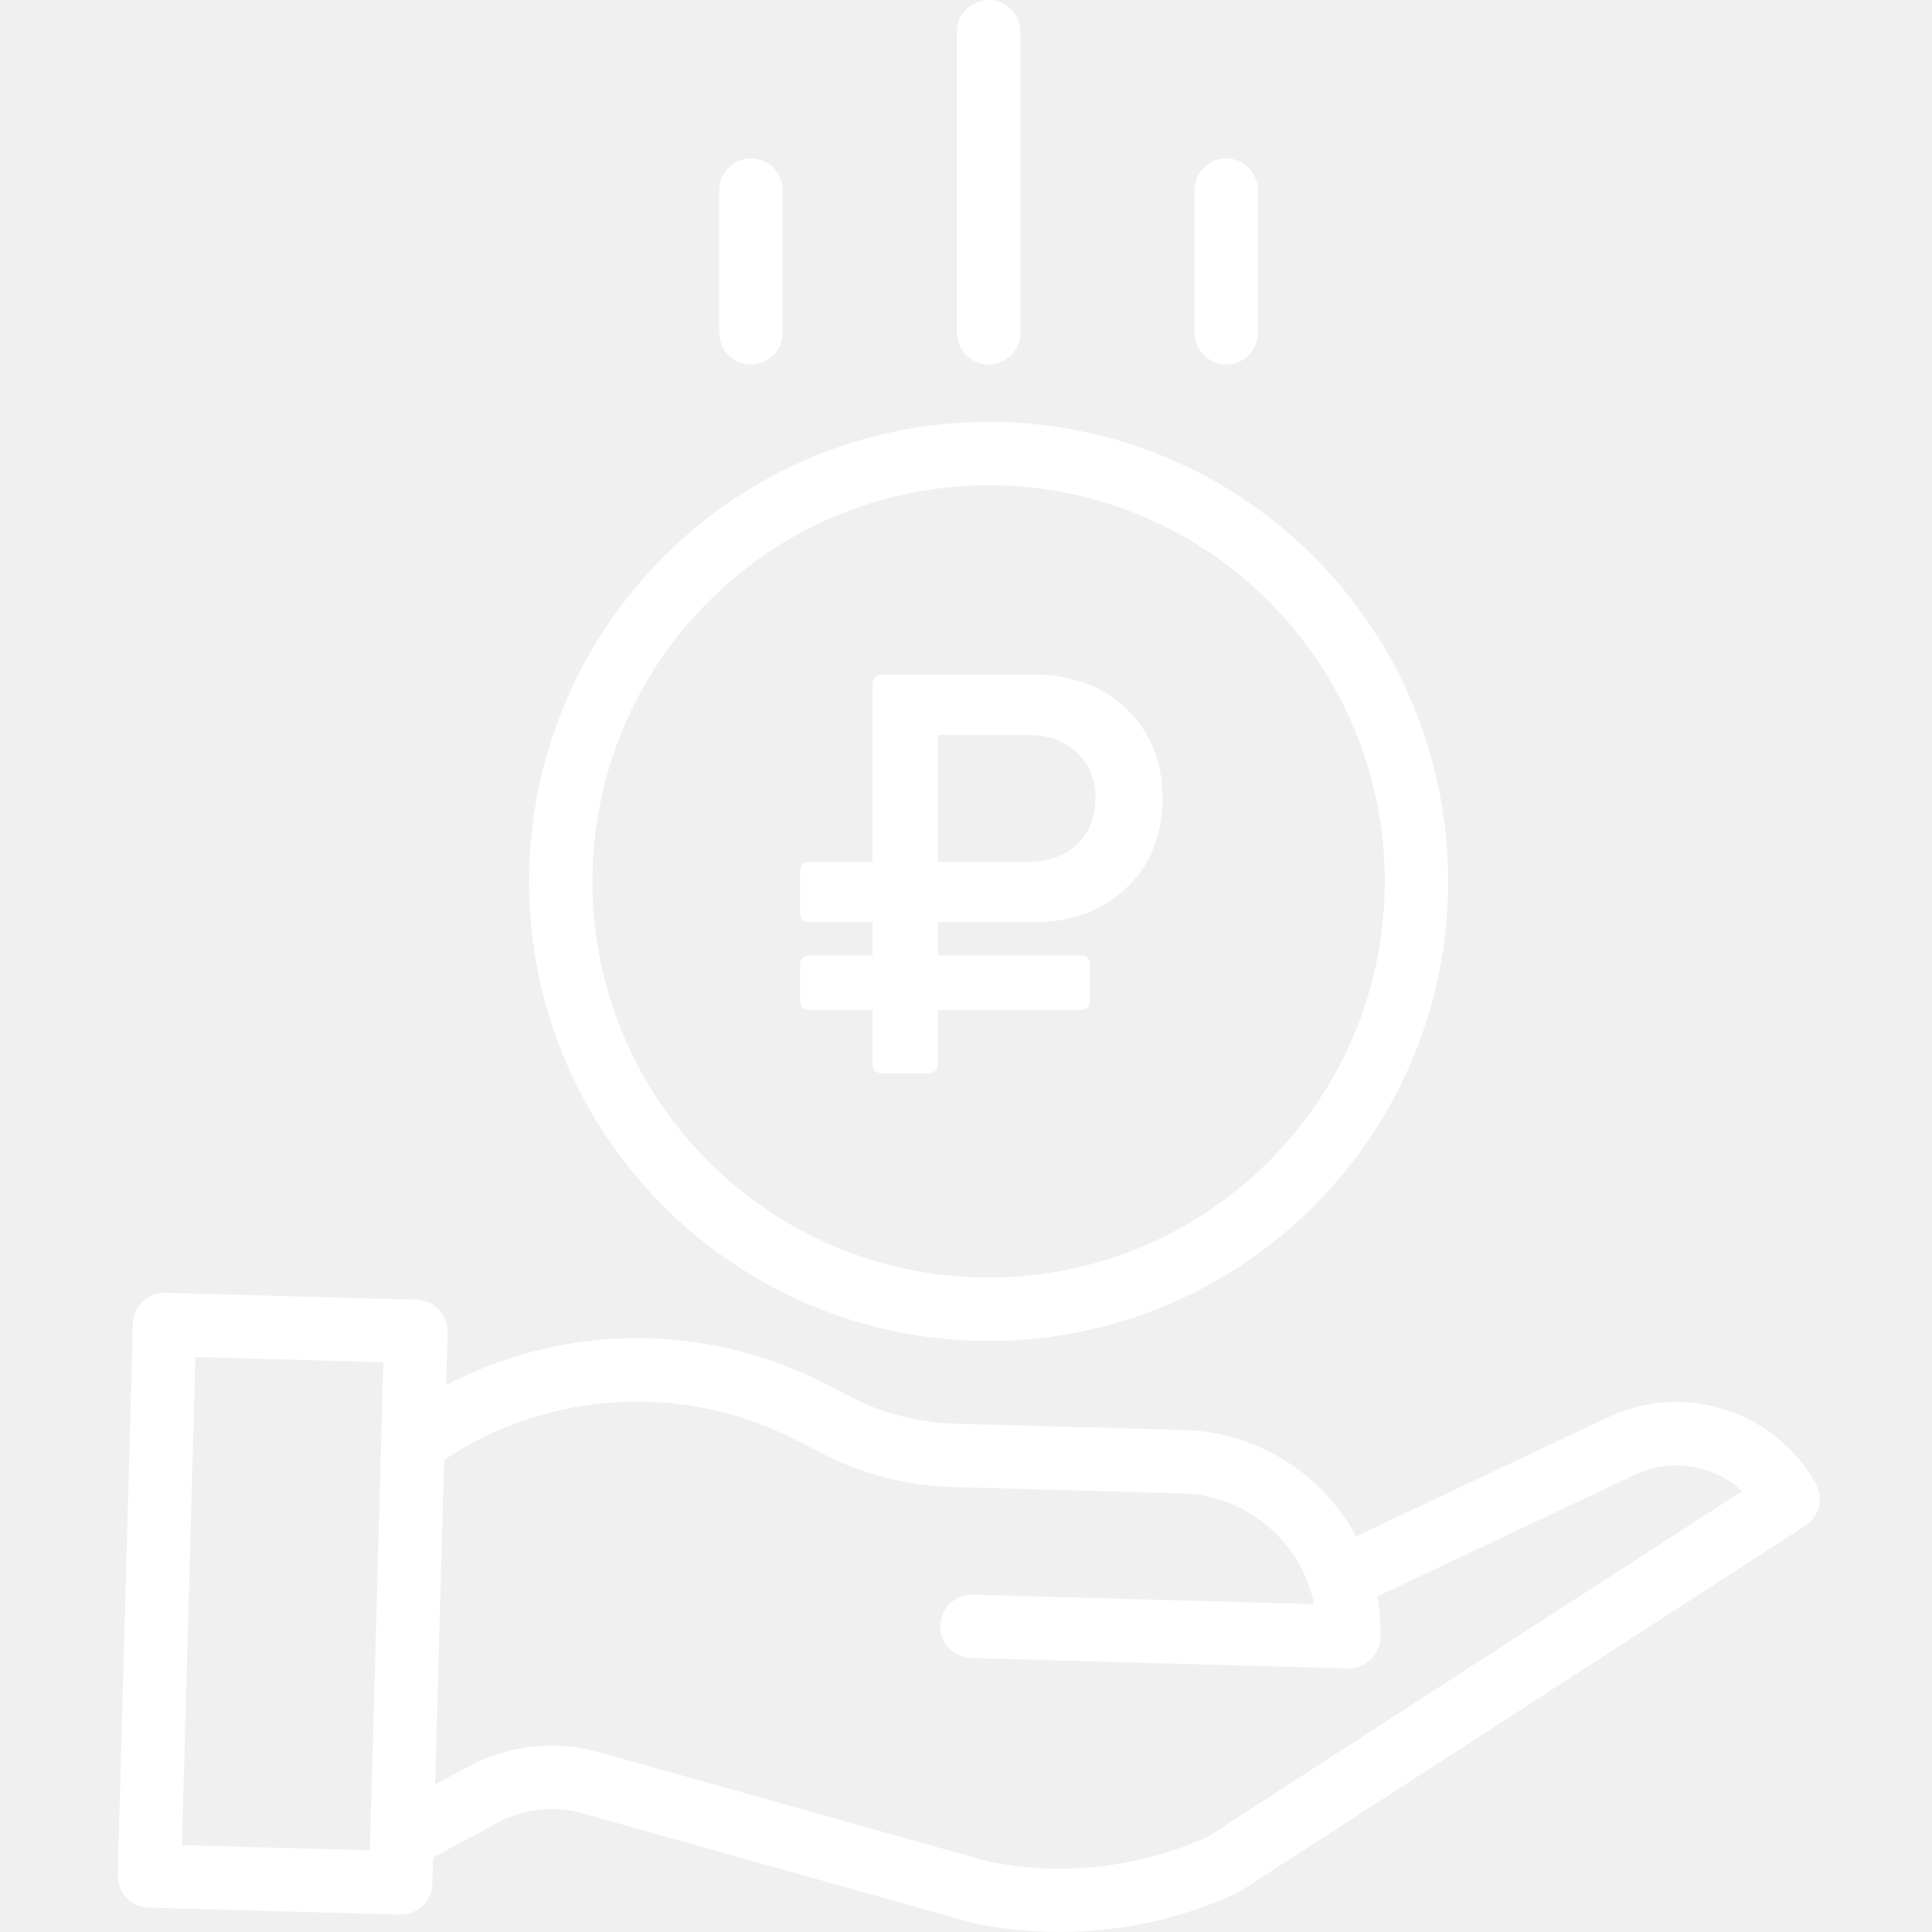
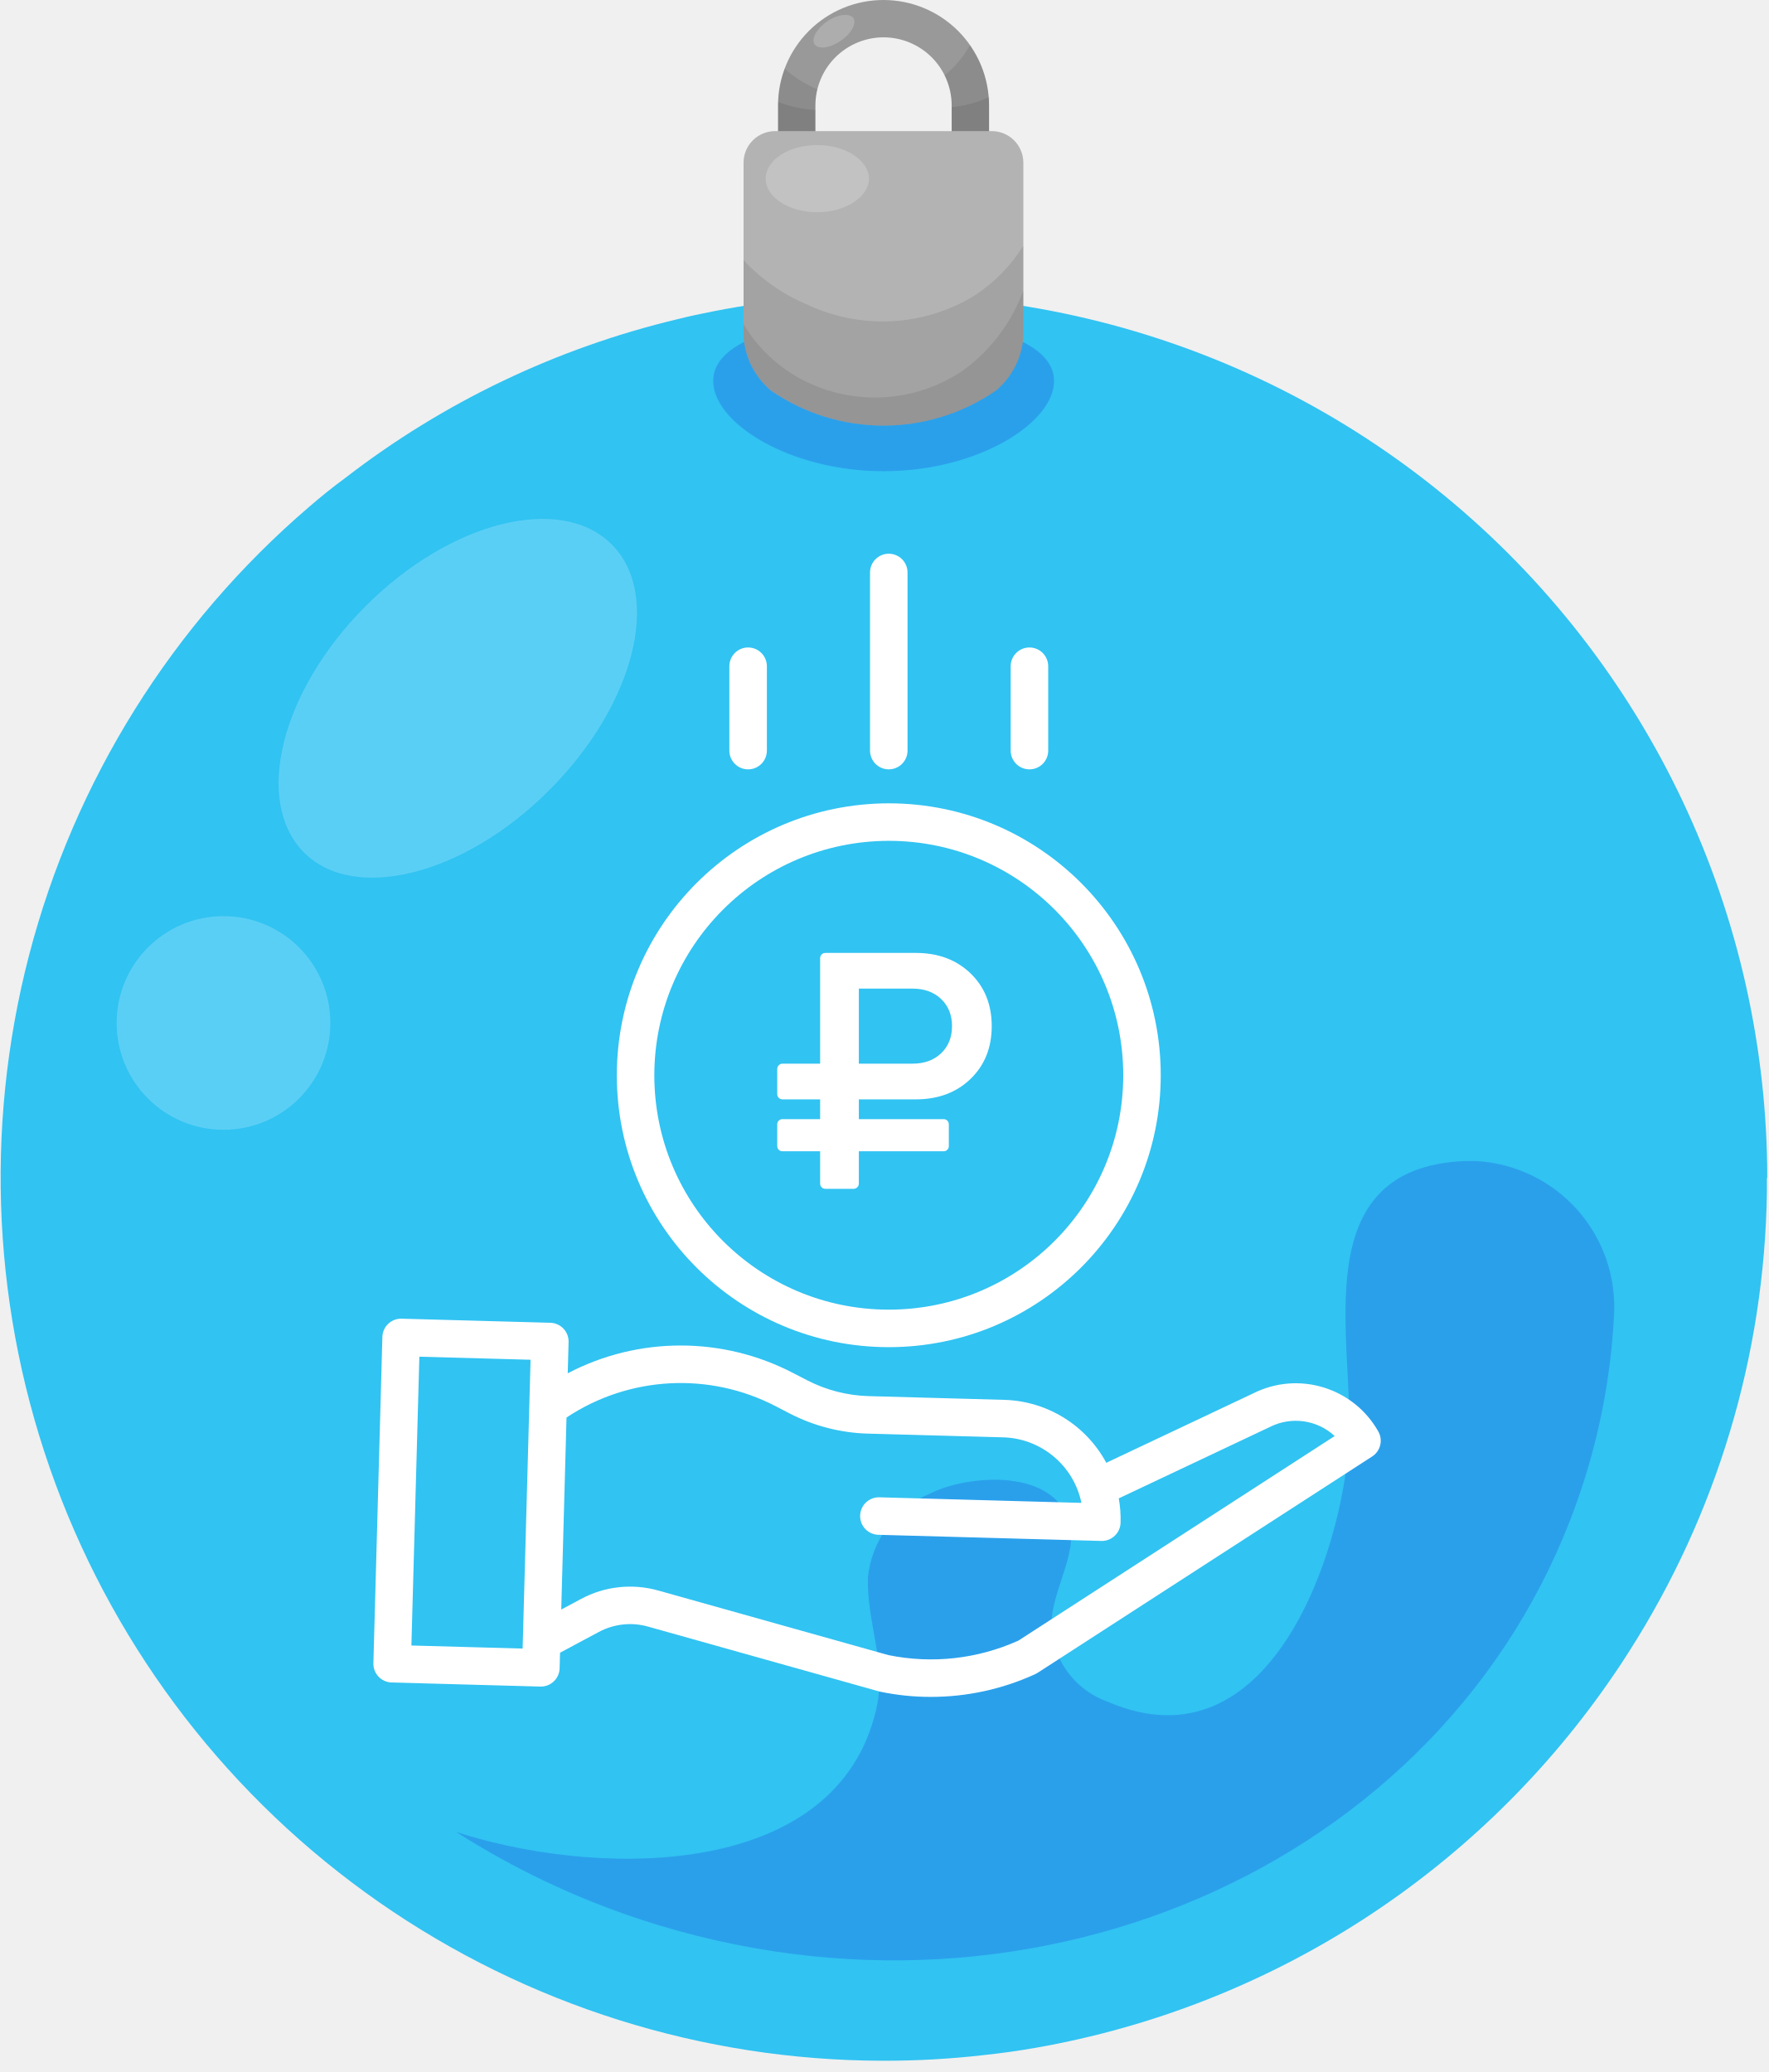
- <svg xmlns="http://www.w3.org/2000/svg" width="80" height="80" viewBox="0 0 80 80" fill="none">
-   <path d="M21.907 36.496C21.907 47.006 30.426 55.525 40.935 55.525C51.445 55.525 59.964 47.006 59.964 36.496C59.964 25.987 51.445 17.468 40.935 17.468C30.431 17.479 21.919 25.992 21.907 36.496ZM40.935 20.092C49.995 20.092 57.34 27.436 57.34 36.496C57.34 45.556 49.995 52.901 40.935 52.901C31.875 52.901 24.531 45.556 24.531 36.496C24.542 27.441 31.88 20.102 40.935 20.092Z" fill="white" />
-   <path d="M66.433 58.76L56.154 63.617C54.734 60.977 52.012 59.297 49.016 59.212L39.526 58.952C38.024 58.909 36.55 58.528 35.214 57.838L34.248 57.338C29.304 54.761 23.411 54.767 18.473 57.354L18.533 55.167C18.553 54.442 17.982 53.839 17.257 53.819L6.851 53.532C6.127 53.513 5.524 54.083 5.504 54.808L4.875 77.643C4.856 78.367 5.426 78.971 6.151 78.991L16.557 79.277H16.593C17.304 79.277 17.886 78.711 17.905 78.001L17.935 76.908L20.638 75.461C21.699 74.89 22.94 74.754 24.099 75.082L40.242 79.613C40.27 79.621 40.298 79.628 40.327 79.634C41.493 79.878 42.683 80.001 43.874 80C46.399 80.001 48.894 79.457 51.188 78.404C51.245 78.378 51.299 78.348 51.351 78.314L74.757 63.175C75.34 62.797 75.528 62.032 75.187 61.427C73.449 58.344 69.595 57.169 66.433 58.76ZM7.535 76.403L8.091 56.192L15.873 56.406L15.317 76.618L7.535 76.403ZM50.006 76.06C47.156 77.347 43.972 77.702 40.908 77.076L24.809 72.556C22.997 72.045 21.057 72.257 19.4 73.148L18.018 73.888L18.388 60.45C22.765 57.538 28.38 57.239 33.042 59.668L34.007 60.169C35.695 61.04 37.556 61.52 39.455 61.575L48.945 61.836C51.61 61.913 53.874 63.811 54.415 66.423L40.279 66.032C39.555 66.013 38.952 66.584 38.931 67.308C38.911 68.033 39.483 68.636 40.207 68.656L55.806 69.086H55.843C56.553 69.085 57.135 68.519 57.154 67.809C57.17 67.239 57.127 66.668 57.027 66.107L67.57 61.125C67.581 61.121 67.591 61.115 67.601 61.11C69.097 60.354 70.905 60.607 72.135 61.745L50.006 76.06Z" fill="white" />
-   <path d="M42.248 13.778V1.312C42.248 0.588 41.66 0 40.935 0C40.211 0 39.623 0.588 39.623 1.312V13.778C39.623 14.503 40.211 15.091 40.935 15.091C41.66 15.091 42.248 14.503 42.248 13.778Z" fill="white" />
-   <path d="M52.089 13.778V7.873C52.089 7.149 51.502 6.561 50.777 6.561C50.053 6.561 49.465 7.149 49.465 7.873V13.778C49.465 14.503 50.053 15.091 50.777 15.091C51.502 15.091 52.089 14.503 52.089 13.778Z" fill="white" />
-   <path d="M32.406 13.778V7.873C32.406 7.149 31.818 6.561 31.094 6.561C30.369 6.561 29.782 7.149 29.782 7.873V13.778C29.782 14.503 30.369 15.091 31.094 15.091C31.818 15.091 32.406 14.503 32.406 13.778Z" fill="white" />
+ <svg xmlns="http://www.w3.org/2000/svg" width="99" height="116" viewBox="0 0 99 116" fill="none">
  <g clip-path="url(#clip0)">
-     <path d="M33.507 41.818H36.133V44.069C36.133 44.179 36.168 44.269 36.239 44.339C36.309 44.409 36.399 44.444 36.508 44.444H38.466C38.568 44.444 38.656 44.409 38.73 44.339C38.804 44.269 38.841 44.179 38.841 44.069V41.818H44.762C44.871 41.818 44.961 41.783 45.032 41.713C45.102 41.642 45.137 41.552 45.137 41.443V39.942C45.137 39.833 45.102 39.743 45.032 39.673C44.961 39.602 44.871 39.567 44.762 39.567H38.841V38.183H42.827C44.391 38.183 45.666 37.707 46.655 36.753C47.644 35.8 48.139 34.569 48.139 33.06C48.139 31.552 47.644 30.321 46.655 29.367C45.666 28.414 44.39 27.936 42.827 27.936H36.508C36.398 27.936 36.309 27.972 36.238 28.042C36.168 28.112 36.133 28.203 36.133 28.312V35.686H33.507C33.397 35.686 33.307 35.724 33.237 35.798C33.167 35.872 33.131 35.96 33.131 36.062V37.808C33.131 37.918 33.166 38.008 33.237 38.078C33.307 38.148 33.397 38.183 33.507 38.183H36.133V39.567H33.507C33.397 39.567 33.307 39.602 33.237 39.673C33.167 39.743 33.131 39.833 33.131 39.942V41.443C33.131 41.552 33.166 41.642 33.237 41.712C33.307 41.783 33.397 41.818 33.507 41.818ZM38.841 30.434H42.593C43.421 30.434 44.089 30.676 44.598 31.161C45.106 31.645 45.36 32.279 45.36 33.06C45.36 33.842 45.106 34.475 44.598 34.959C44.089 35.444 43.421 35.687 42.593 35.687H38.841V30.434Z" fill="white" />
+     <path d="M98.9 65.92C98.9 66.12 98.9 66.33 98.9 66.53V66.74C98.769 75.88 96.088 84.802 91.16 92.5C90.9 92.91 90.64 93.31 90.37 93.7C86.65 99.178 81.868 103.855 76.308 107.452C70.748 111.048 64.522 113.493 58 114.64C57.02 114.813 56.02 114.953 55 115.06C53.154 115.27 51.298 115.373 49.44 115.37C39.339 115.361 29.484 112.258 21.199 106.481C12.914 100.703 6.598 92.526 3.098 83.052C-0.401 73.576 -0.915 63.257 1.626 53.481C4.167 43.706 9.64 34.942 17.31 28.37C17.95 27.82 18.61 27.28 19.31 26.77C24.811 22.516 31.155 19.483 37.92 17.87C38.59 17.7 39.27 17.56 39.92 17.43C47.086 16.023 54.476 16.22 61.557 18.008C68.638 19.795 75.236 23.128 80.876 27.767C86.516 32.407 91.059 38.238 94.179 44.841C97.299 51.444 98.918 58.657 98.92 65.96L98.9 65.92Z" fill="#31C3F2" />
+     <g style="mix-blend-mode:multiply" opacity="0.3">
+       <path d="M82 65C73 65.37 75.79 75 75.51 80.62C75.17 86.85 71.1 99.2 62 95.27C61.151 94.969 60.406 94.434 59.849 93.726C59.294 93.017 58.95 92.166 58.86 91.27C58.7 89.27 60.38 87.04 59.86 85.27C59.03 82.19 54.22 82.54 52.07 83.61C51.119 84.007 50.294 84.654 49.679 85.481C49.065 86.308 48.685 87.285 48.58 88.31C48.51 90.91 49.66 93.08 49.04 95.72C46.85 105.08 34.04 105.14 26.04 102.72L25.53 102.56C28.761 104.623 32.238 106.272 35.88 107.47C58.18 114.78 81.77 103.94 88.55 83.25C89.567 80.16 90.169 76.949 90.34 73.7C90.41 72.619 90.265 71.535 89.913 70.51C89.561 69.486 89.009 68.541 88.289 67.732C87.569 66.923 86.695 66.264 85.718 65.795C84.742 65.326 83.682 65.056 82.6 65C82.393 65 82.193 65 82 65Z" fill="#9064E3" />
+     </g>
+     <g style="mix-blend-mode:screen" opacity="0.2">
+       <path d="M30.73 44.25C26 49 19.8 50.56 17 47.71C14.2 44.86 15.7 38.71 20.46 33.94C25.22 29.17 31.39 27.63 34.24 30.48C37.09 33.33 35.49 39.5 30.73 44.25Z" fill="white" />
+     </g>
+     <g style="mix-blend-mode:screen" opacity="0.2">
+       <path d="M12.51 63.25C15.813 63.25 18.49 60.573 18.49 57.27C18.49 53.967 15.813 51.29 12.51 51.29C9.207 51.29 6.53 53.967 6.53 57.27C6.53 60.573 9.207 63.25 12.51 63.25Z" fill="white" />
+     </g>
+     <g style="mix-blend-mode:multiply" opacity="0.3">
+       <path d="M59 21.33C59 23.68 54.73 26.38 49.46 26.38C44.19 26.38 39.92 23.68 39.92 21.33C39.92 18.98 44.19 17.85 49.46 17.85C54.73 17.85 59 19 59 21.33Z" fill="#9064E3" />
+     </g>
+     <path d="M49.45 2.09C50.461 2.09 51.431 2.491 52.148 3.205C52.864 3.92 53.267 4.889 53.27 5.9V8.77C53.296 9.287 53.217 9.805 53.038 10.291C52.858 10.777 52.581 11.221 52.224 11.597C51.867 11.972 51.438 12.271 50.962 12.476C50.486 12.68 49.973 12.785 49.455 12.785C48.937 12.785 48.424 12.68 47.948 12.476C47.472 12.271 47.042 11.972 46.686 11.597C46.329 11.221 46.052 10.777 45.872 10.291C45.693 9.805 45.613 9.287 45.64 8.77V5.9C45.643 4.89 46.045 3.923 46.759 3.209C47.473 2.495 48.44 2.093 49.45 2.09ZM49.45 0C47.885 0 46.385 0.622 45.278 1.728C44.172 2.835 43.55 4.335 43.55 5.9V8.77C43.517 9.566 43.646 10.36 43.928 11.105C44.21 11.85 44.639 12.53 45.191 13.105C45.742 13.68 46.404 14.137 47.137 14.45C47.87 14.762 48.658 14.923 49.455 14.923C50.252 14.923 51.04 14.762 51.773 14.45C52.505 14.137 53.167 13.68 53.719 13.105C54.27 12.53 54.7 11.85 54.982 11.105C55.264 10.36 55.393 9.566 55.36 8.77V5.9C55.357 4.334 54.733 2.834 53.625 1.727C52.517 0.621 51.016 -2.24131e-06 49.45 0V0Z" fill="#999999" />
+     <g style="mix-blend-mode:multiply" opacity="0.1">
+       <path d="M54.29 2.53C53.93 3.18 53.448 3.754 52.87 4.22C53.13 4.742 53.267 5.317 53.27 5.9V8.77C53.296 9.287 53.217 9.805 53.038 10.291C52.858 10.777 52.581 11.221 52.224 11.597C51.867 11.972 51.438 12.271 50.962 12.476C50.486 12.68 49.973 12.785 49.455 12.785C48.937 12.785 48.424 12.68 47.948 12.476C47.472 12.271 47.042 11.972 46.686 11.597C46.329 11.221 46.052 10.777 45.872 10.291C45.693 9.805 45.613 9.287 45.64 8.77V5.9C45.639 5.597 45.676 5.294 45.75 5C45.08 4.722 44.461 4.333 43.92 3.85C43.678 4.489 43.553 5.167 43.55 5.85V8.77C43.517 9.566 43.646 10.36 43.928 11.105C44.21 11.85 44.639 12.53 45.191 13.105C45.742 13.68 46.404 14.137 47.137 14.45C47.87 14.762 48.658 14.923 49.455 14.923C50.252 14.923 51.04 14.762 51.773 14.45C52.505 14.137 53.167 13.68 53.719 13.105C54.27 12.53 54.7 11.85 54.982 11.105C55.264 10.36 55.393 9.566 55.36 8.77V5.9C55.359 4.693 54.986 3.516 54.29 2.53Z" fill="#1A1A1A" />
+     </g>
+     <g style="mix-blend-mode:multiply" opacity="0.1">
+       <path d="M53.27 6V8.77C53.296 9.287 53.217 9.805 53.038 10.291C52.858 10.777 52.581 11.221 52.224 11.597C51.867 11.972 51.438 12.271 50.962 12.476C50.486 12.68 49.973 12.785 49.455 12.785C48.937 12.785 48.424 12.68 47.948 12.476C47.472 12.271 47.042 11.972 46.686 11.597C46.329 11.221 46.052 10.777 45.872 10.291C45.693 9.805 45.613 9.287 45.64 8.77V6.16C44.928 6.115 44.227 5.963 43.56 5.71C43.555 5.773 43.555 5.837 43.56 5.9V8.77C43.527 9.566 43.656 10.36 43.938 11.105C44.22 11.85 44.649 12.53 45.201 13.105C45.752 13.68 46.414 14.137 47.147 14.45C47.88 14.762 48.668 14.923 49.465 14.923C50.261 14.923 51.05 14.762 51.783 14.45C52.515 14.137 53.177 13.68 53.729 13.105C54.281 12.53 54.71 11.85 54.992 11.105C55.274 10.36 55.403 9.566 55.37 8.77V5.9C55.37 5.74 55.37 5.59 55.37 5.43C54.707 5.738 53.997 5.93 53.27 6Z" fill="#1A1A1A" />
+     </g>
+     <path d="M55.53 7.34H43.37C42.907 7.345 42.465 7.531 42.138 7.858C41.811 8.185 41.625 8.627 41.62 9.09V18.87C41.663 19.448 41.821 20.011 42.086 20.526C42.35 21.041 42.716 21.498 43.16 21.87C45.01 23.145 47.203 23.828 49.45 23.828C51.697 23.828 53.89 23.145 55.74 21.87C56.186 21.5 56.552 21.043 56.816 20.527C57.081 20.012 57.239 19.448 57.28 18.87V9.09C57.275 8.627 57.089 8.185 56.762 7.858C56.435 7.531 55.992 7.345 55.53 7.34Z" fill="#B3B3B3" />
+     <g style="mix-blend-mode:multiply" opacity="0.1">
+       <path d="M54.53 16.56C53.134 17.409 51.548 17.897 49.917 17.983C48.285 18.068 46.657 17.748 45.18 17.05C43.828 16.486 42.614 15.636 41.62 14.56V18.87C41.663 19.449 41.823 20.013 42.089 20.528C42.355 21.044 42.723 21.5 43.17 21.87C45.018 23.145 47.21 23.827 49.455 23.827C51.7 23.827 53.892 23.145 55.74 21.87C56.186 21.5 56.552 21.043 56.816 20.527C57.081 20.012 57.239 19.448 57.28 18.87V13.76C56.579 14.883 55.64 15.839 54.53 16.56Z" fill="#1A1A1A" />
+     </g>
+     <g style="mix-blend-mode:multiply" opacity="0.1">
+       <path d="M53.88 20.76C52.575 21.636 51.061 22.147 49.492 22.24C47.924 22.333 46.359 22.005 44.96 21.29C43.574 20.577 42.417 19.489 41.62 18.15V18.87C41.663 19.449 41.823 20.013 42.089 20.528C42.355 21.044 42.723 21.5 43.17 21.87C45.018 23.145 47.21 23.827 49.455 23.827C51.7 23.827 53.892 23.145 55.74 21.87C56.186 21.5 56.552 21.043 56.816 20.527C57.081 20.012 57.239 19.448 57.28 18.87V16.27C56.619 18.072 55.435 19.635 53.88 20.76Z" fill="#1A1A1A" />
+     </g>
+     <g style="mix-blend-mode:screen" opacity="0.2">
+       <path d="M48.64 10C48.64 11 47.35 11.88 45.75 11.88C44.15 11.88 42.86 11.04 42.86 10C42.86 8.96 44.15 8.12 45.75 8.12C47.35 8.12 48.64 9 48.64 10Z" fill="white" />
+     </g>
+     <g style="mix-blend-mode:screen" opacity="0.2">
+       <path d="M47.76 1C47.97 1.31 47.65 1.88 47.05 2.29C46.45 2.7 45.81 2.78 45.6 2.48C45.39 2.18 45.71 1.6 46.31 1.19C46.91 0.78 47.55 0.74 47.76 1Z" fill="white" />
+     </g>
+   </g>
+   <path d="M34.526 60.197C34.526 68.605 41.341 75.42 49.748 75.42C58.156 75.42 64.971 68.605 64.971 60.197C64.971 51.79 58.156 44.974 49.748 44.974C41.345 44.983 34.535 51.794 34.526 60.197ZM49.748 47.074C56.996 47.074 62.872 52.949 62.872 60.197C62.872 67.445 56.996 73.32 49.748 73.32C42.5 73.32 36.625 67.445 36.625 60.197C36.633 52.953 42.504 47.082 49.748 47.074Z" fill="white" />
+   <path d="M70.146 78.008L61.923 81.894C60.788 79.782 58.609 78.438 56.213 78.37L48.621 78.161C47.419 78.127 46.24 77.823 45.171 77.27L44.398 76.87C40.443 74.808 35.729 74.814 31.778 76.883L31.826 75.133C31.842 74.554 31.385 74.071 30.806 74.055L22.481 73.826C21.901 73.81 21.419 74.267 21.403 74.847L20.9 93.114C20.884 93.694 21.341 94.177 21.921 94.193L30.245 94.422H30.274C30.843 94.422 31.308 93.969 31.324 93.401L31.348 92.527L33.511 91.369C34.359 90.912 35.352 90.803 36.279 91.066L49.193 94.69C49.216 94.697 49.238 94.702 49.261 94.707C50.195 94.903 51.146 95.001 52.1 95C54.119 95.001 56.115 94.566 57.951 93.723C57.996 93.703 58.039 93.678 58.081 93.651L76.805 81.54C77.272 81.238 77.423 80.625 77.149 80.141C75.759 77.675 72.676 76.735 70.146 78.008ZM23.028 92.123L23.473 75.954L29.698 76.125L29.253 92.294L23.028 92.123ZM57.005 91.848C54.725 92.877 52.178 93.161 49.726 92.66L36.847 89.045C35.397 88.636 33.846 88.805 32.52 89.518L31.415 90.11L31.71 79.36C35.212 77.031 39.704 76.791 43.433 78.734L44.206 79.135C45.556 79.832 47.045 80.216 48.564 80.26L56.156 80.469C58.288 80.531 60.099 82.049 60.532 84.138L49.224 83.826C48.644 83.81 48.161 84.267 48.145 84.847C48.129 85.426 48.586 85.909 49.166 85.925L61.645 86.269H61.674C62.243 86.268 62.708 85.815 62.723 85.247C62.736 84.791 62.702 84.335 62.622 83.885L71.056 79.9C71.064 79.897 71.073 79.892 71.081 79.888C72.277 79.283 73.724 79.485 74.708 80.396L57.005 91.848Z" fill="white" />
+   <path d="M50.798 42.023V32.05C50.798 31.47 50.328 31 49.748 31C49.169 31 48.699 31.47 48.699 32.05V42.023C48.699 42.602 49.169 43.072 49.748 43.072C50.328 43.072 50.798 42.602 50.798 42.023Z" fill="white" />
+   <path d="M58.672 42.023V37.299C58.672 36.719 58.202 36.249 57.622 36.249C57.042 36.249 56.572 36.719 56.572 37.299V42.023C56.572 42.602 57.042 43.072 57.622 43.072C58.202 43.072 58.672 42.602 58.672 42.023Z" fill="white" />
+   <path d="M42.925 42.023V37.299C42.925 36.719 42.455 36.249 41.875 36.249C41.295 36.249 40.825 36.719 40.825 37.299V42.023C40.825 42.602 41.295 43.072 41.875 43.072C42.455 43.072 42.925 42.602 42.925 42.023Z" fill="white" />
+   <g clip-path="url(#clip1)">
+     <path d="M43.805 64.454H45.906V66.255C45.906 66.343 45.934 66.415 45.991 66.471C46.047 66.527 46.119 66.556 46.207 66.556H47.773C47.854 66.556 47.925 66.527 47.984 66.471C48.043 66.415 48.073 66.343 48.073 66.255V64.454H52.81C52.897 64.454 52.969 64.427 53.025 64.37C53.082 64.314 53.11 64.242 53.11 64.154V62.954C53.11 62.867 53.082 62.794 53.025 62.738C52.969 62.682 52.897 62.654 52.81 62.654H48.073V61.547H51.262C52.512 61.547 53.533 61.166 54.324 60.403C55.115 59.64 55.511 58.655 55.511 57.448C55.511 56.242 55.115 55.257 54.324 54.493C53.533 53.731 52.512 53.349 51.262 53.349H46.206C46.119 53.349 46.047 53.377 45.991 53.434C45.934 53.49 45.906 53.562 45.906 53.649V59.549H43.805C43.718 59.549 43.646 59.579 43.59 59.638C43.533 59.698 43.505 59.768 43.505 59.849V61.247C43.505 61.334 43.533 61.406 43.59 61.462C43.646 61.519 43.718 61.547 43.805 61.547H45.906V62.654H43.805C43.718 62.654 43.646 62.682 43.59 62.738C43.533 62.794 43.505 62.866 43.505 62.954V64.154C43.505 64.242 43.533 64.314 43.59 64.37C43.646 64.427 43.718 64.454 43.805 64.454ZM48.073 55.347H51.074C51.737 55.347 52.272 55.541 52.678 55.929C53.084 56.316 53.288 56.823 53.288 57.448C53.288 58.074 53.084 58.58 52.678 58.968C52.272 59.355 51.737 59.549 51.074 59.549H48.073V55.347Z" fill="white" />
  </g>
  <defs>
    <clipPath id="clip0">
-       <rect width="16.508" height="16.508" fill="white" transform="translate(32.381 27.9365)" />
+       <rect width="98.9" height="115.37" fill="white" />
+     </clipPath>
+     <clipPath id="clip1">
+       <rect width="13.206" height="13.206" fill="white" transform="translate(42.9048 53.3492)" />
    </clipPath>
  </defs>
</svg>
